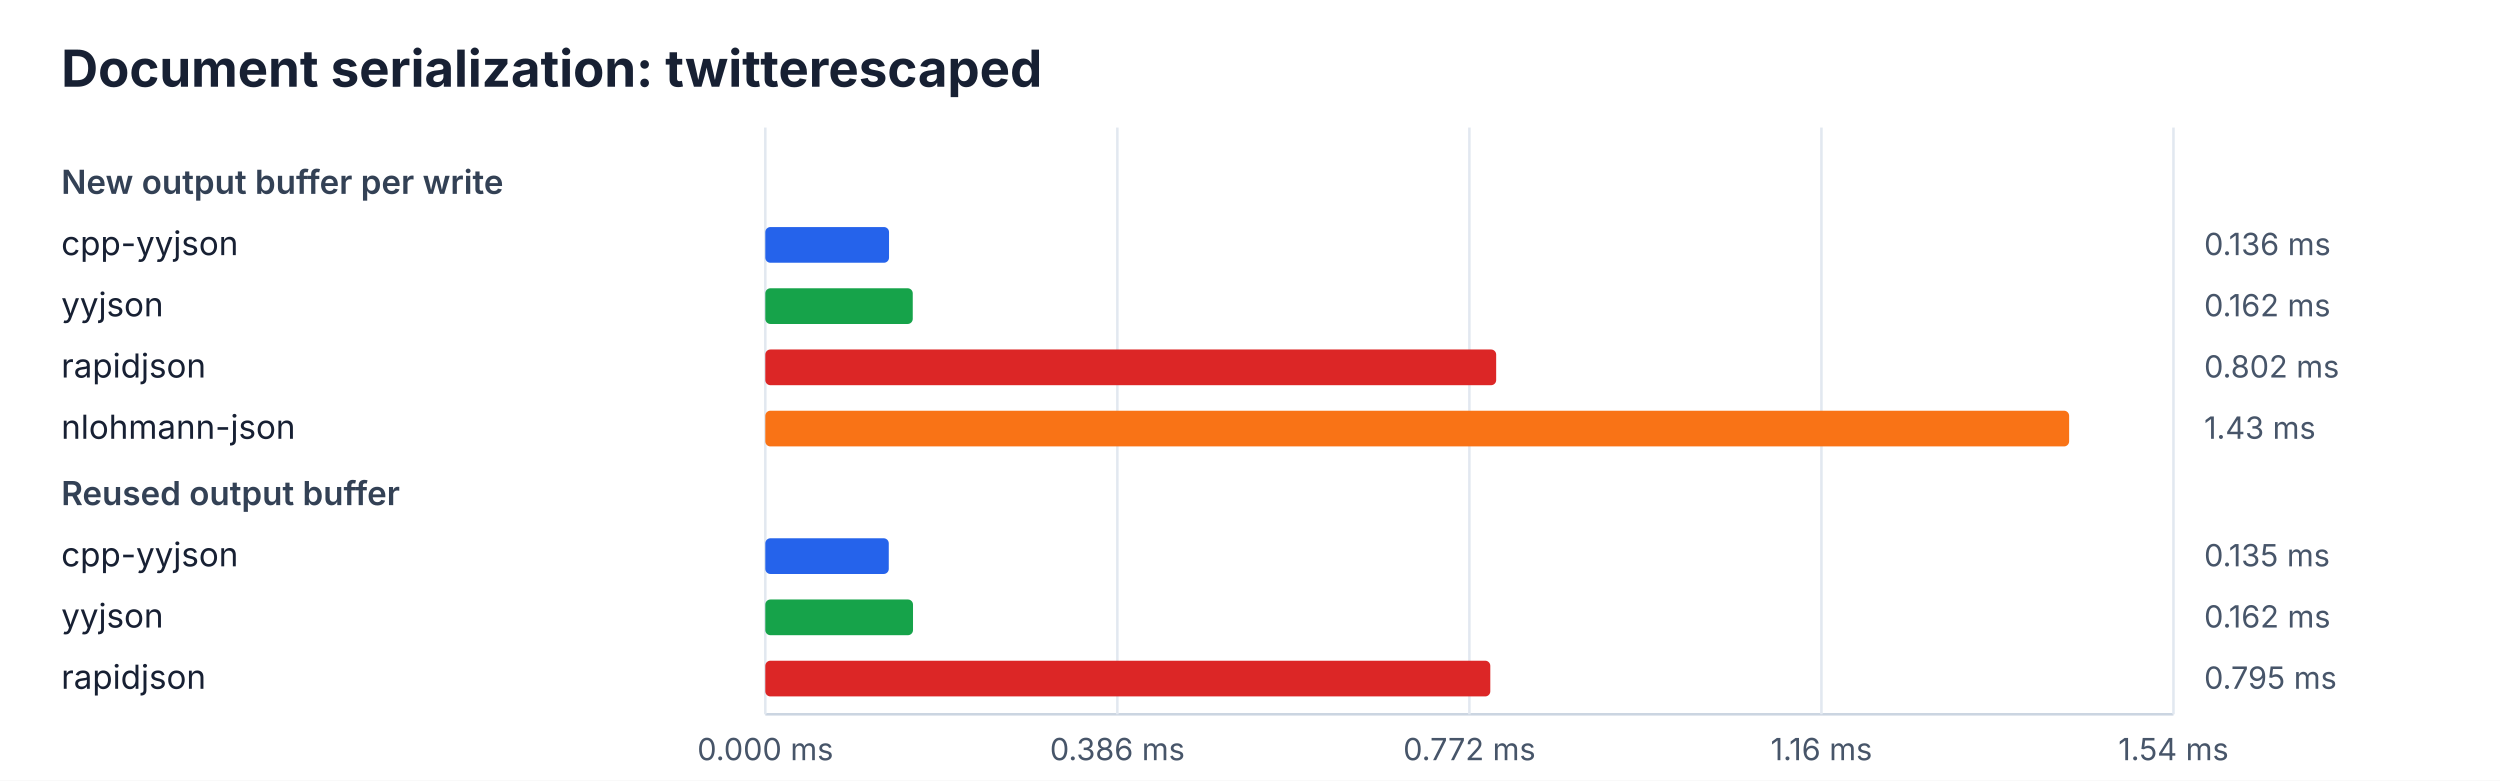
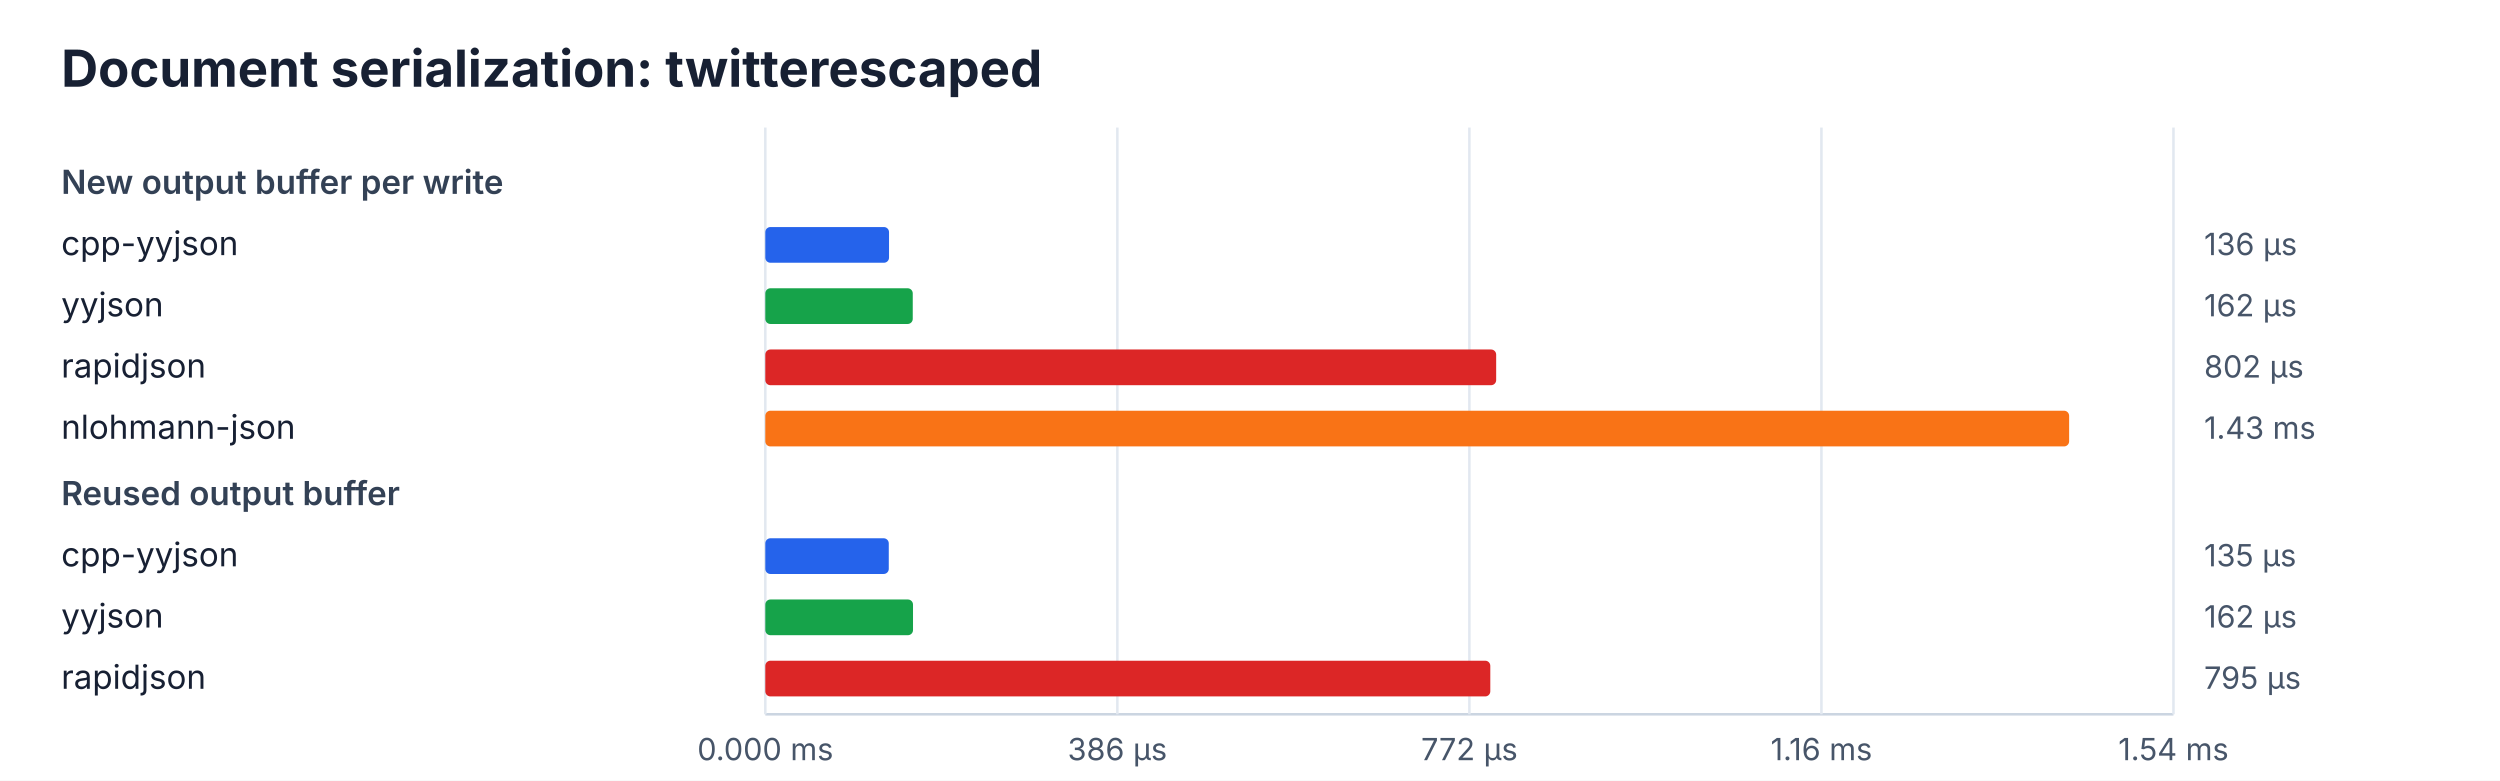
<svg xmlns="http://www.w3.org/2000/svg" width="980" height="306" viewBox="0 0 980 306">
  <rect width="100%" height="100%" fill="#ffffff" />
  <style>text{font-family:ui-sans-serif,system-ui,-apple-system,BlinkMacSystemFont,"Segoe UI",sans-serif;fill:#172033}.title{font-size:20px;font-weight:700}.heading{font-size:13px;font-weight:600;fill:#334155}.label{font-size:13px}.value{font-size:12px;fill:#475569}.axis{stroke:#cbd5e1;stroke-width:1}.grid{stroke:#e2e8f0;stroke-width:1}</style>
  <text x="24" y="34" class="title">Document serialization: twitterescaped</text>
  <line x1="300" y1="280" x2="852" y2="280" class="axis" />
  <line x1="300.0" y1="50" x2="300.0" y2="280" class="grid" />
  <text x="300.0" y="298" class="value" text-anchor="middle">0.000 ms</text>
  <line x1="438.0" y1="50" x2="438.0" y2="280" class="grid" />
-   <text x="438.0" y="298" class="value" text-anchor="middle">0.386 ms</text>
+   <text x="438.0" y="298" class="value" text-anchor="middle">386 µs</text>
  <line x1="576.0" y1="50" x2="576.0" y2="280" class="grid" />
-   <text x="576.0" y="298" class="value" text-anchor="middle">0.772 ms</text>
+   <text x="576.0" y="298" class="value" text-anchor="middle">772 µs</text>
  <line x1="714.0" y1="50" x2="714.0" y2="280" class="grid" />
  <text x="714.0" y="298" class="value" text-anchor="middle">1.16 ms</text>
  <line x1="852.0" y1="50" x2="852.0" y2="280" class="grid" />
  <text x="852.0" y="298" class="value" text-anchor="middle">1.54 ms</text>
  <text x="24" y="76" class="heading">New output buffer per write</text>
  <text x="24" y="100" class="label">cpp-yyjson</text>
  <rect x="300" y="89" width="48.5" height="14" rx="2" fill="#2563eb" />
-   <text x="864" y="100" class="value">0.136 ms</text>
+   <text x="864" y="100" class="value">136 µs</text>
  <text x="24" y="124" class="label">yyjson</text>
  <rect x="300" y="113" width="57.8" height="14" rx="2" fill="#16a34a" />
-   <text x="864" y="124" class="value">0.162 ms</text>
+   <text x="864" y="124" class="value">162 µs</text>
  <text x="24" y="148" class="label">rapidjson</text>
  <rect x="300" y="137" width="286.5" height="14" rx="2" fill="#dc2626" />
-   <text x="864" y="148" class="value">0.802 ms</text>
+   <text x="864" y="148" class="value">802 µs</text>
  <text x="24" y="172" class="label">nlohmann-json</text>
  <rect x="300" y="161" width="511.1" height="14" rx="2" fill="#f97316" />
  <text x="864" y="172" class="value">1.43 ms</text>
  <text x="24" y="198" class="heading">Reused output buffer</text>
  <text x="24" y="222" class="label">cpp-yyjson</text>
  <rect x="300" y="211" width="48.4" height="14" rx="2" fill="#2563eb" />
-   <text x="864" y="222" class="value">0.135 ms</text>
+   <text x="864" y="222" class="value">135 µs</text>
  <text x="24" y="246" class="label">yyjson</text>
  <rect x="300" y="235" width="57.9" height="14" rx="2" fill="#16a34a" />
-   <text x="864" y="246" class="value">0.162 ms</text>
+   <text x="864" y="246" class="value">162 µs</text>
  <text x="24" y="270" class="label">rapidjson</text>
  <rect x="300" y="259" width="284.2" height="14" rx="2" fill="#dc2626" />
-   <text x="864" y="270" class="value">0.795 ms</text>
+   <text x="864" y="270" class="value">795 µs</text>
</svg>
